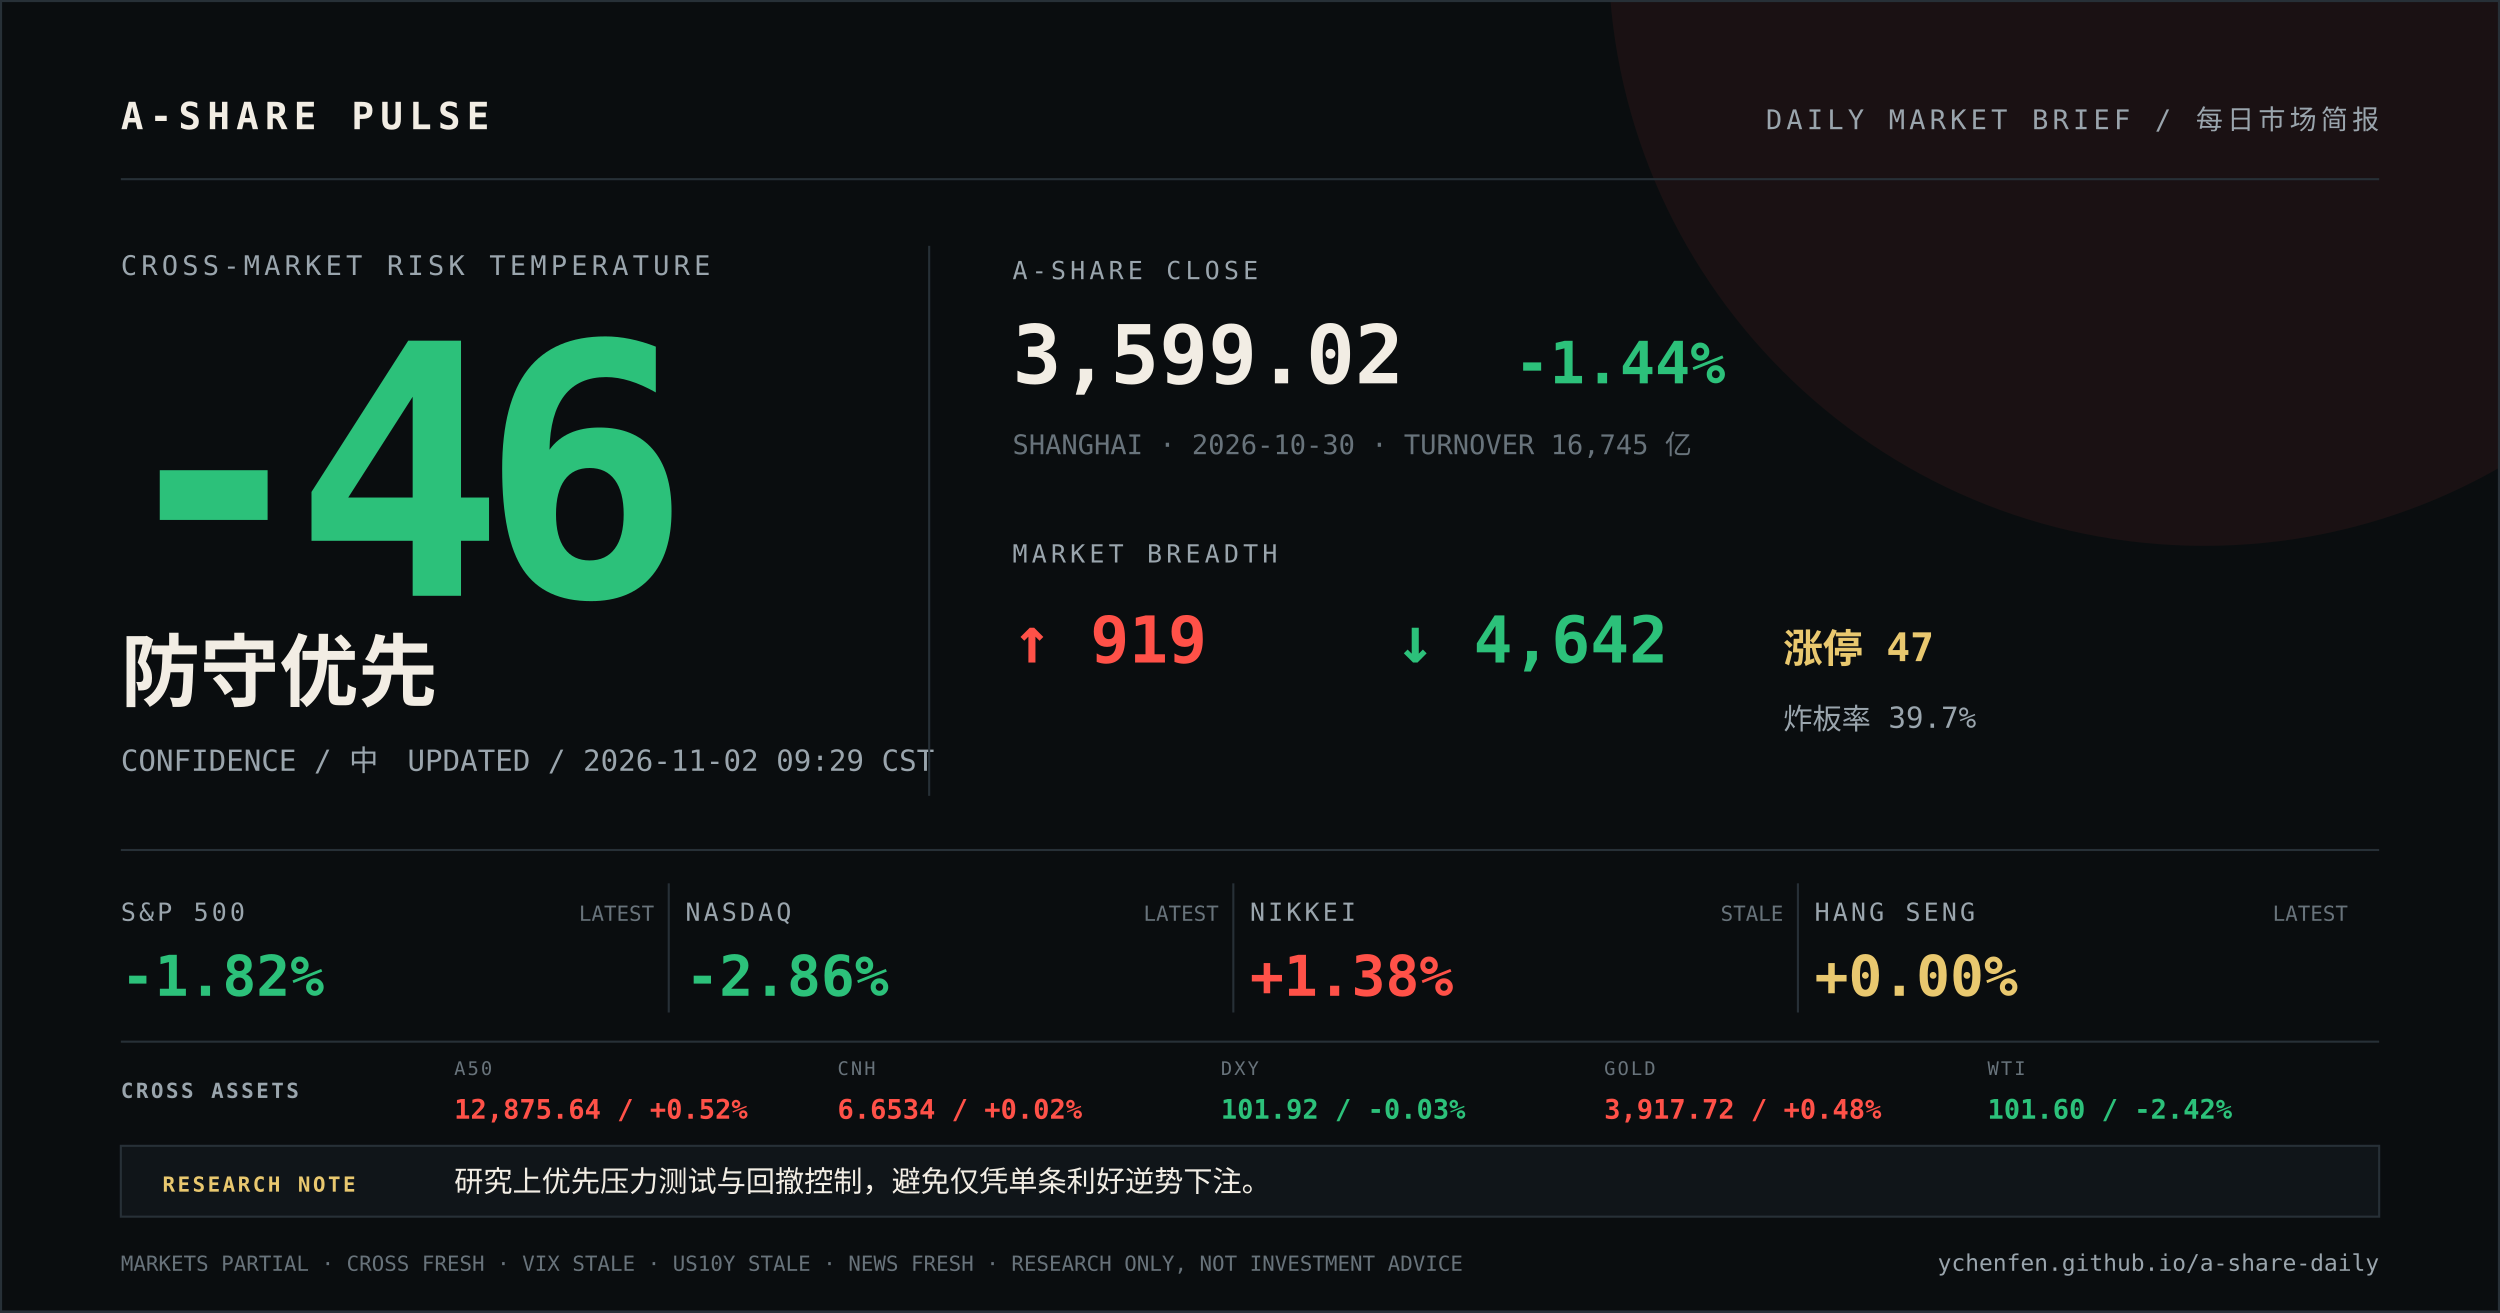
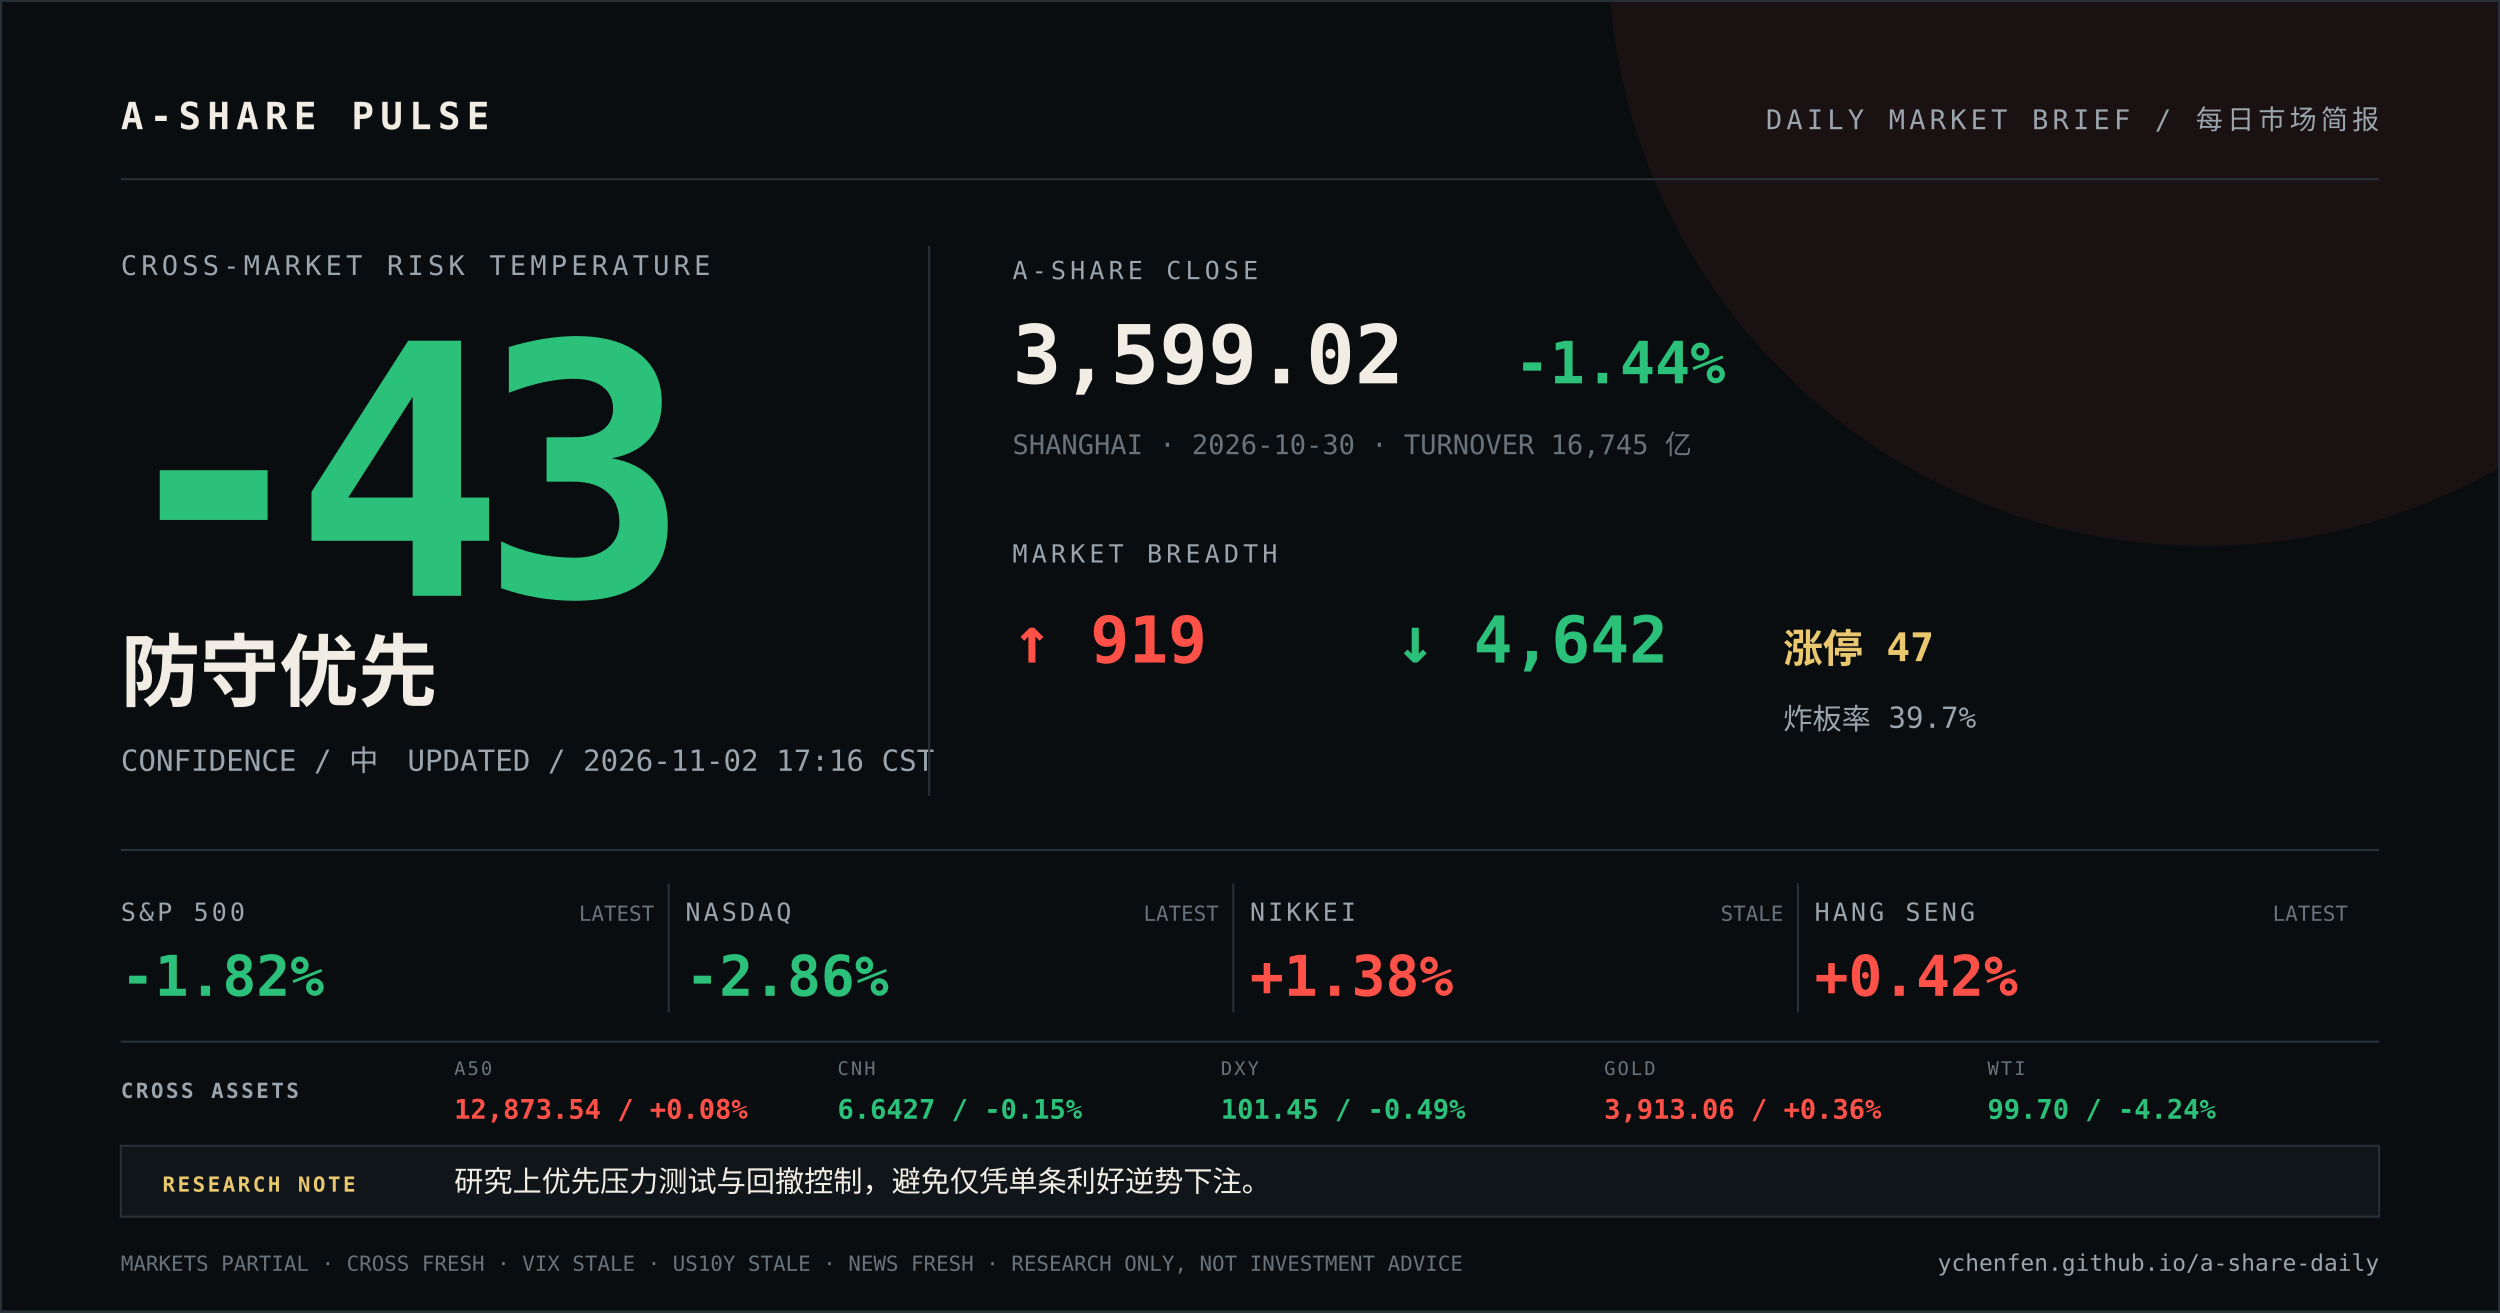
<svg xmlns="http://www.w3.org/2000/svg" width="1200" height="630" viewBox="0 0 1200 630">
  <rect width="1200" height="630" fill="#0a0d0f" />
  <circle cx="1058" cy="-24" r="286" fill="#ff5148" opacity="0.07" />
  <path d="M0 0H1200V630H0Z" fill="none" stroke="#273037" stroke-width="2" />
  <g font-family="DIN Alternate, SFMono-Regular, Menlo, monospace">
    <text x="58" y="62" fill="#f2ede4" font-size="18" font-weight="700" letter-spacing="3">A-SHARE PULSE</text>
    <text x="1142" y="62" fill="#9aa5ad" font-size="13" text-anchor="end" letter-spacing="2">DAILY MARKET BRIEF / 每日市场简报</text>
    <line x1="58" y1="86" x2="1142" y2="86" stroke="#273037" />
    <text x="58" y="132" fill="#9aa5ad" font-size="13" letter-spacing="2">CROSS-MARKET RISK TEMPERATURE</text>
-     <text x="52" y="286" fill="#2cc17a" font-size="168" font-weight="800" letter-spacing="-12">-46</text>
+     <text x="52" y="286" fill="#2cc17a" font-size="168" font-weight="800" letter-spacing="-12">-43</text>
    <text x="58" y="336" fill="#f2ede4" font-size="38" font-weight="700">防守优先</text>
-     <text x="58" y="370" fill="#9aa5ad" font-size="14">CONFIDENCE / 中　UPDATED / 2026-11-02 09:29 CST</text>
+     <text x="58" y="370" fill="#9aa5ad" font-size="14">CONFIDENCE / 中　UPDATED / 2026-11-02 17:16 CST</text>
    <line x1="446" y1="118" x2="446" y2="382" stroke="#273037" />
    <text x="486" y="134" fill="#9aa5ad" font-size="12" letter-spacing="2">A-SHARE CLOSE</text>
    <text x="486" y="184" fill="#f2ede4" font-size="39" font-weight="700">3,599.02</text>
    <text x="727" y="184" fill="#2cc17a" font-size="28" font-weight="700">-1.44%</text>
    <text x="486" y="218" fill="#68737b" font-size="13">SHANGHAI · 2026-10-30 · TURNOVER 16,745 亿</text>
    <text x="486" y="270" fill="#9aa5ad" font-size="12" letter-spacing="2">MARKET BREADTH</text>
    <text x="486" y="318" fill="#ff5148" font-size="31" font-weight="700">↑ 919</text>
    <text x="670" y="318" fill="#2cc17a" font-size="31" font-weight="700">↓ 4,642</text>
    <text x="856" y="318" fill="#e9c86f" font-size="19" font-weight="700">涨停 47</text>
    <text x="856" y="350" fill="#9aa5ad" font-size="14">炸板率 39.7%</text>
    <line x1="58" y1="408" x2="1142" y2="408" stroke="#273037" />
    <text x="58" y="442" fill="#9aa5ad" font-size="12" letter-spacing="1.5">S&amp;P 500</text>
    <text x="58" y="478" fill="#2cc17a" font-size="27" font-weight="700">-1.82%</text>
    <text x="314" y="442" fill="#68737b" font-size="10" text-anchor="end">LATEST</text>
    <line x1="321" y1="424" x2="321" y2="486" stroke="#273037" />
    <text x="329" y="442" fill="#9aa5ad" font-size="12" letter-spacing="1.5">NASDAQ</text>
    <text x="329" y="478" fill="#2cc17a" font-size="27" font-weight="700">-2.86%</text>
    <text x="585" y="442" fill="#68737b" font-size="10" text-anchor="end">LATEST</text>
    <line x1="592" y1="424" x2="592" y2="486" stroke="#273037" />
    <text x="600" y="442" fill="#9aa5ad" font-size="12" letter-spacing="1.5">NIKKEI</text>
    <text x="600" y="478" fill="#ff5148" font-size="27" font-weight="700">+1.38%</text>
    <text x="856" y="442" fill="#68737b" font-size="10" text-anchor="end">STALE</text>
    <line x1="863" y1="424" x2="863" y2="486" stroke="#273037" />
    <text x="871" y="442" fill="#9aa5ad" font-size="12" letter-spacing="1.5">HANG SENG</text>
-     <text x="871" y="478" fill="#e9c86f" font-size="27" font-weight="700">+0.00%</text>
+     <text x="871" y="478" fill="#ff5148" font-size="27" font-weight="700">+0.42%</text>
    <text x="1127" y="442" fill="#68737b" font-size="10" text-anchor="end">LATEST</text>
    <line x1="58" y1="500" x2="1142" y2="500" stroke="#273037" />
    <text x="58" y="527" fill="#9aa5ad" font-size="10" font-weight="700" letter-spacing="1.2">CROSS ASSETS</text>
    <text x="218" y="516" fill="#68737b" font-size="9" letter-spacing="1">A50</text>
-     <text x="218" y="537" fill="#ff5148" font-size="13" font-weight="700">12,875.64 / +0.52%</text>
+     <text x="218" y="537" fill="#ff5148" font-size="13" font-weight="700">12,873.54 / +0.08%</text>
    <text x="402" y="516" fill="#68737b" font-size="9" letter-spacing="1">CNH</text>
-     <text x="402" y="537" fill="#ff5148" font-size="13" font-weight="700">6.6534 / +0.02%</text>
+     <text x="402" y="537" fill="#2cc17a" font-size="13" font-weight="700">6.6427 / -0.15%</text>
    <text x="586" y="516" fill="#68737b" font-size="9" letter-spacing="1">DXY</text>
-     <text x="586" y="537" fill="#2cc17a" font-size="13" font-weight="700">101.92 / -0.03%</text>
+     <text x="586" y="537" fill="#2cc17a" font-size="13" font-weight="700">101.45 / -0.49%</text>
    <text x="770" y="516" fill="#68737b" font-size="9" letter-spacing="1">GOLD</text>
-     <text x="770" y="537" fill="#ff5148" font-size="13" font-weight="700">3,917.72 / +0.48%</text>
+     <text x="770" y="537" fill="#ff5148" font-size="13" font-weight="700">3,913.06 / +0.36%</text>
    <text x="954" y="516" fill="#68737b" font-size="9" letter-spacing="1">WTI</text>
-     <text x="954" y="537" fill="#2cc17a" font-size="13" font-weight="700">101.60 / -2.42%</text>
+     <text x="954" y="537" fill="#2cc17a" font-size="13" font-weight="700">99.70 / -4.24%</text>
    <rect x="58" y="550" width="1084" height="34" fill="#101519" stroke="#273037" />
    <text x="78" y="572" fill="#e9c86f" font-size="10" font-weight="700" letter-spacing="1.2">RESEARCH NOTE</text>
    <text x="218" y="572" fill="#f2ede4" font-size="14">研究上优先压力测试与回撤控制，避免仅凭单条利好逆势下注。</text>
    <text x="58" y="610" fill="#68737b" font-size="10">MARKETS PARTIAL · CROSS FRESH · VIX STALE · US10Y STALE · NEWS FRESH · RESEARCH ONLY, NOT INVESTMENT ADVICE</text>
    <text x="1142" y="610" fill="#9aa5ad" font-size="11" text-anchor="end">ychenfen.github.io/a-share-daily</text>
  </g>
</svg>
